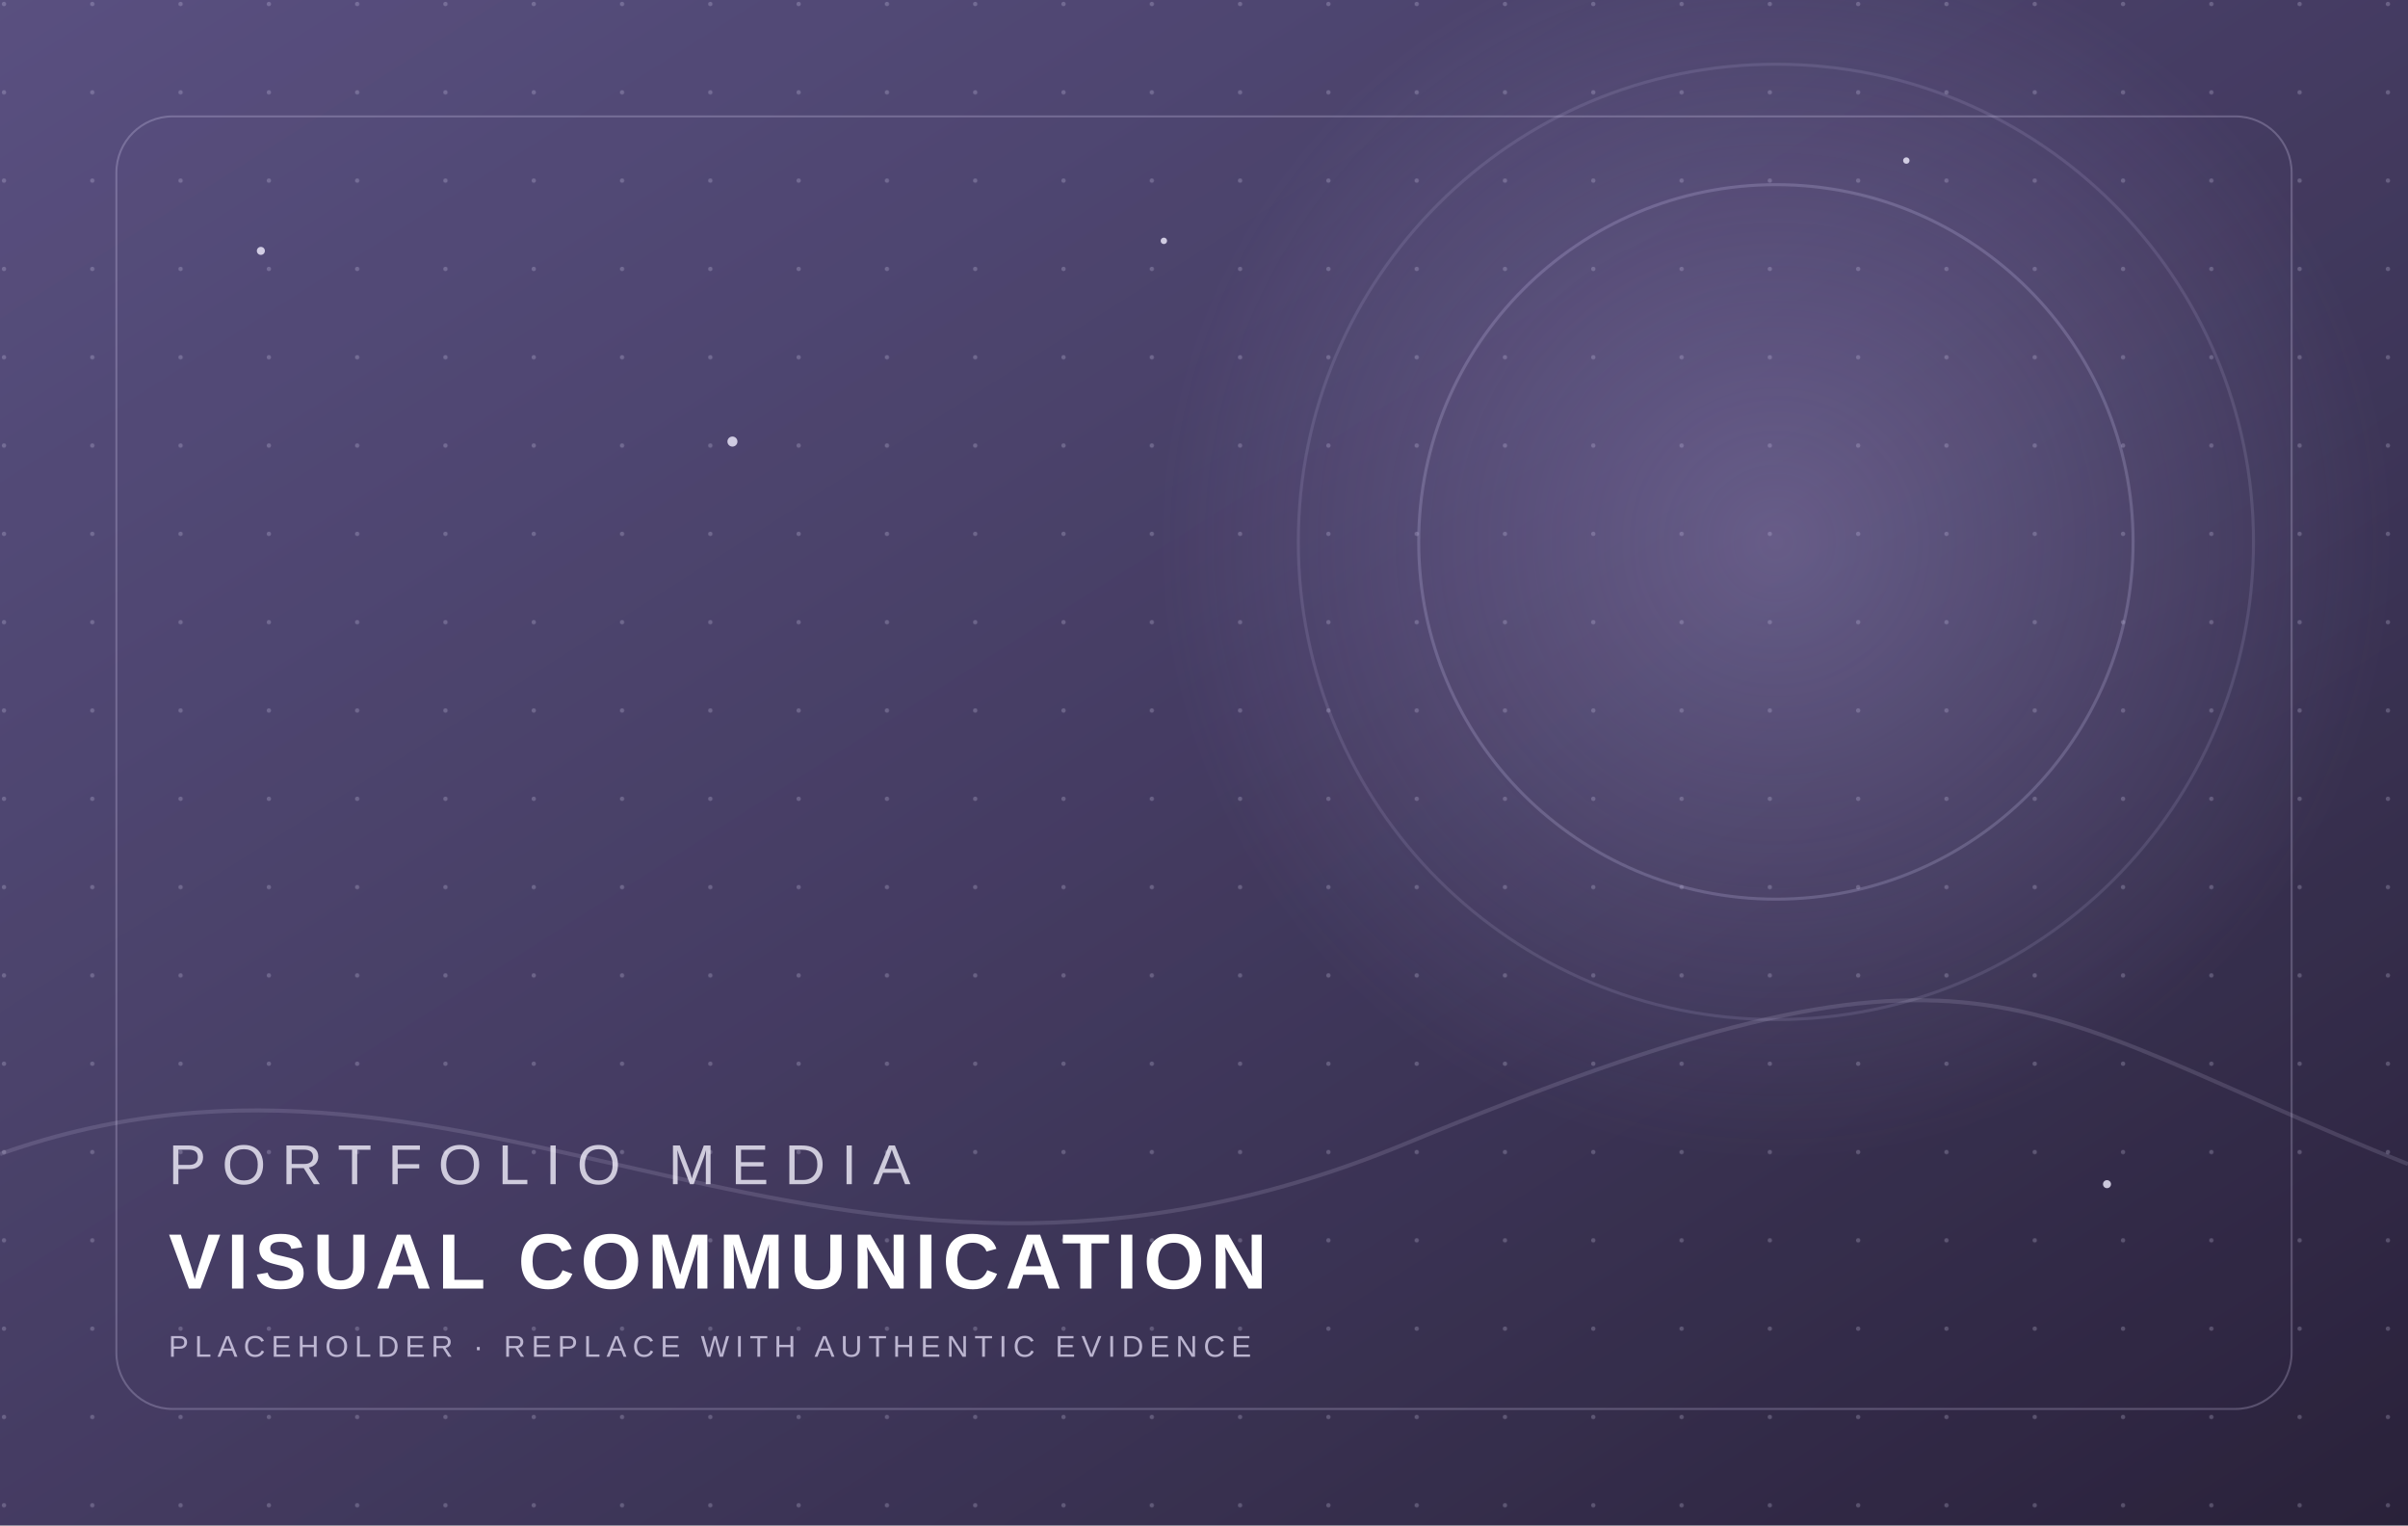
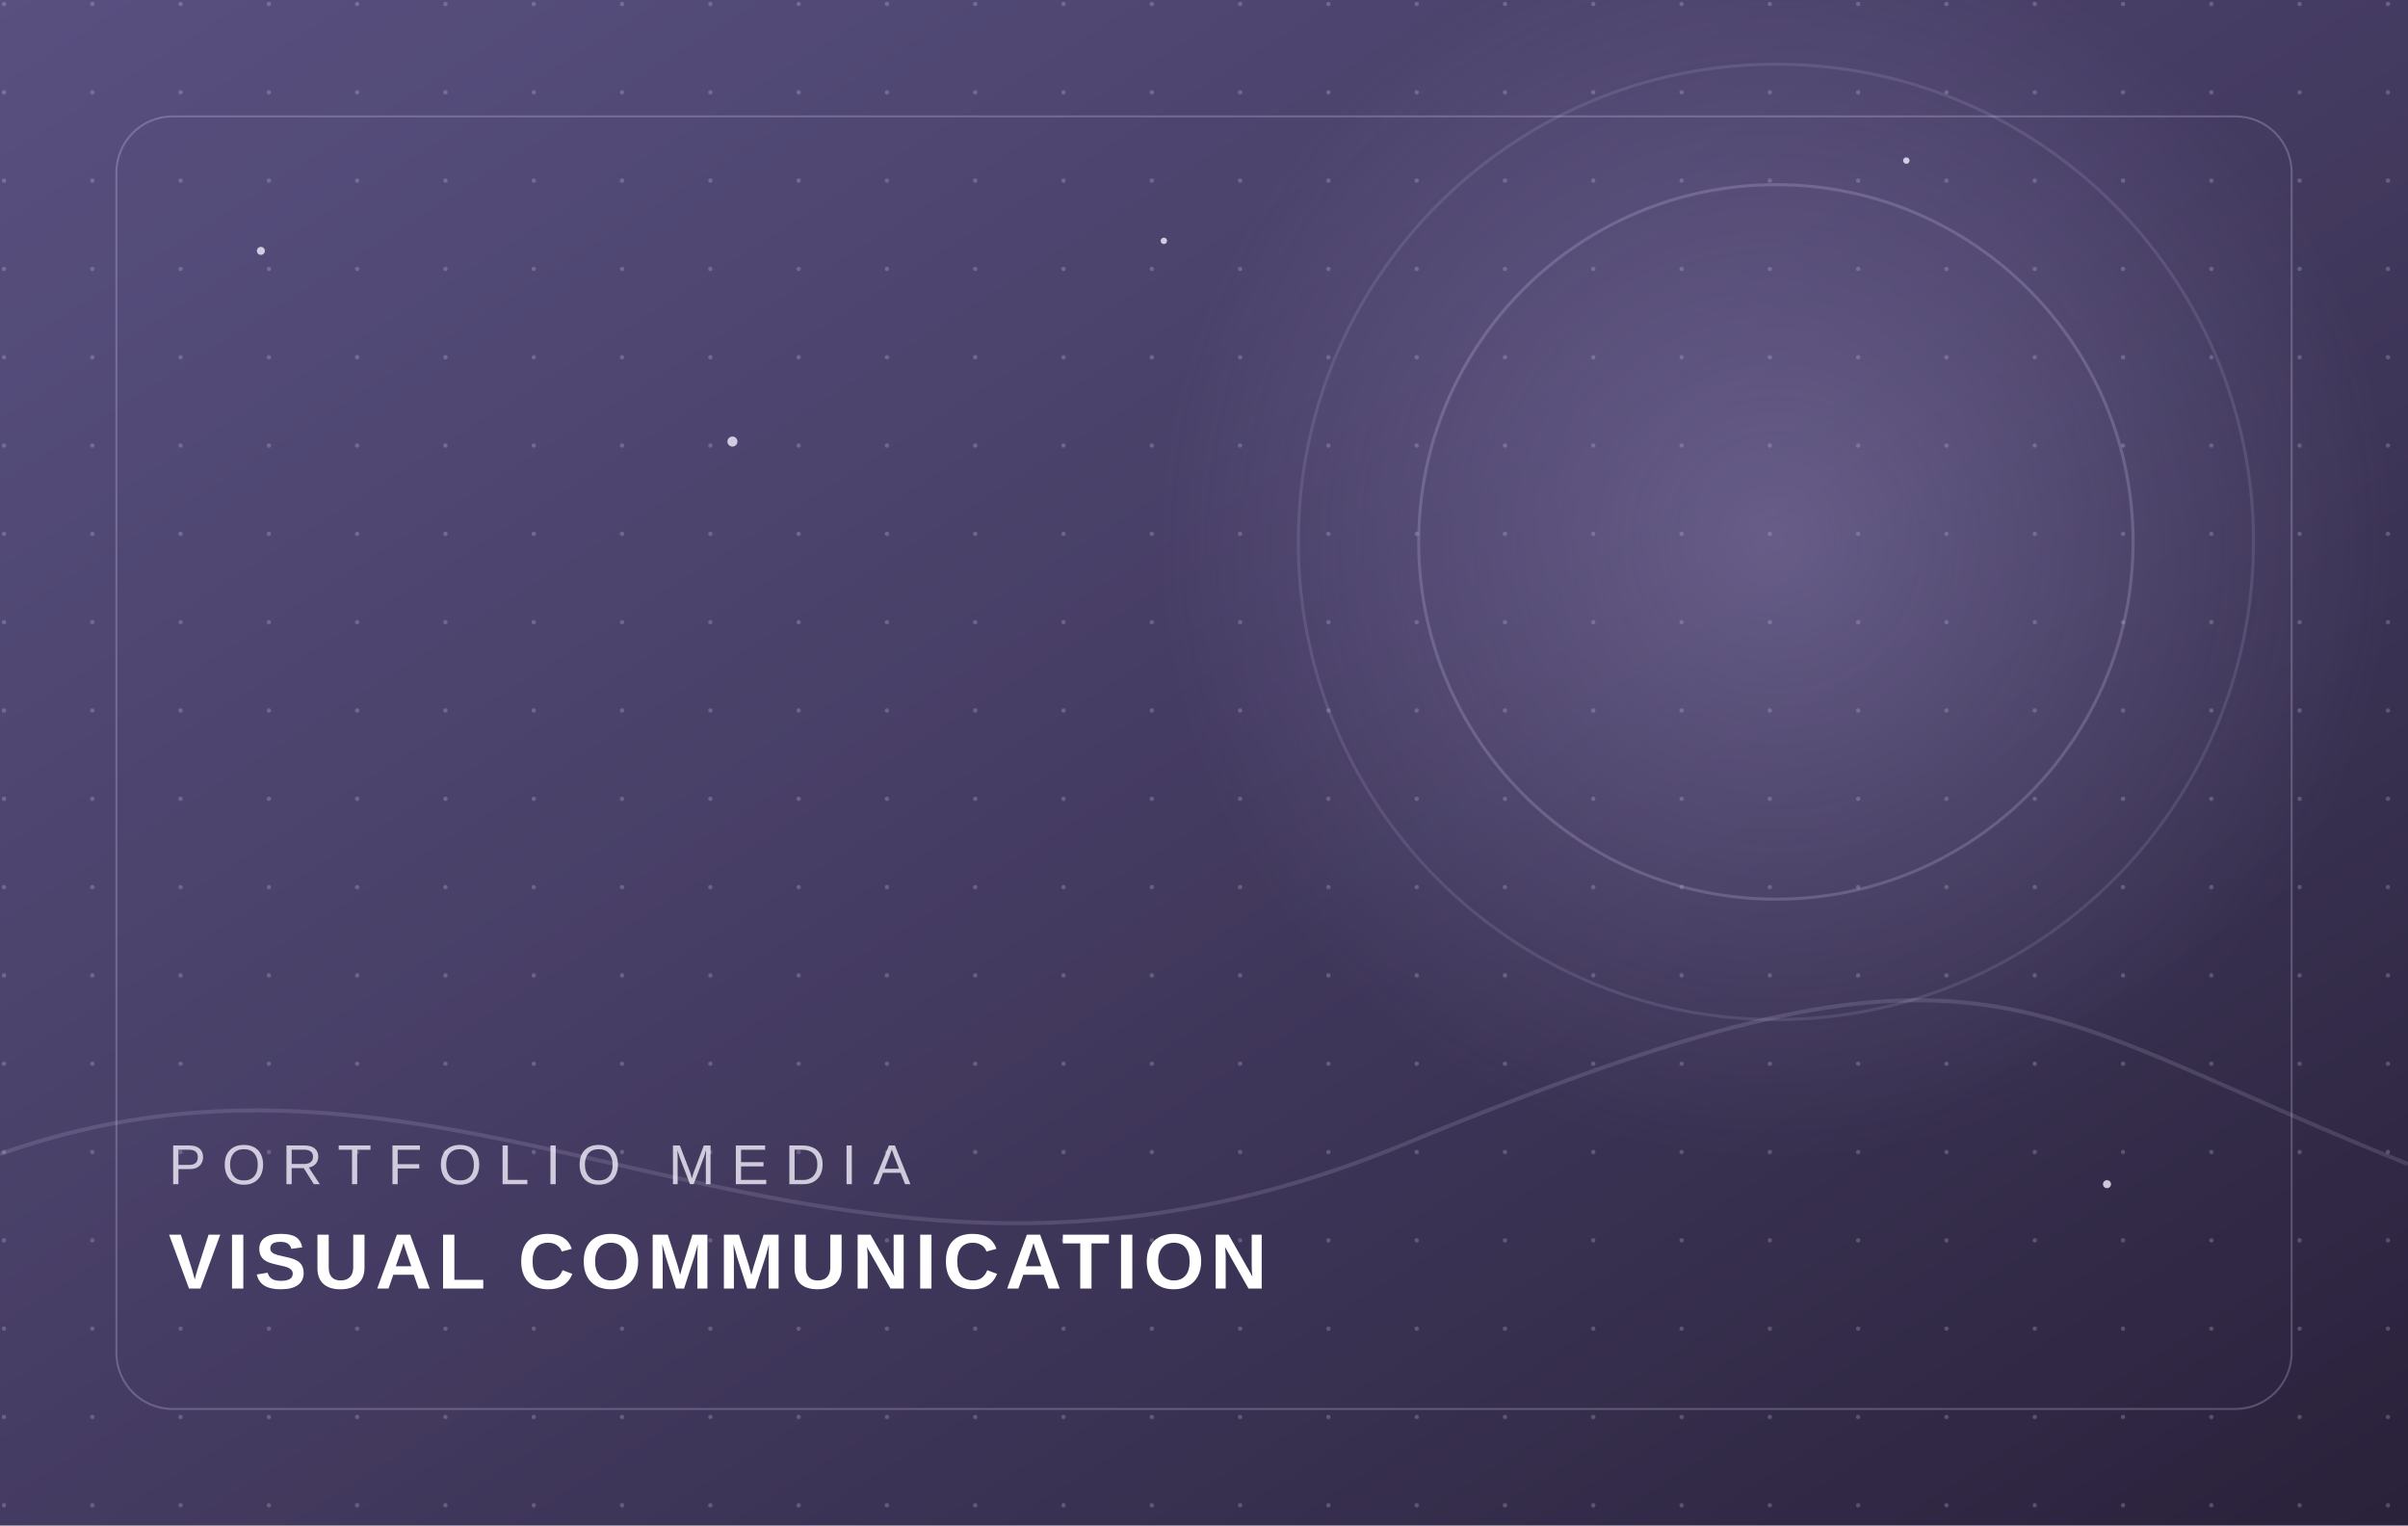
- <svg xmlns="http://www.w3.org/2000/svg" viewBox="0 0 1200 760" role="img" aria-label="Placeholder image for VISUAL COMMUNICATION">
+ <svg xmlns="http://www.w3.org/2000/svg" viewBox="0 0 1200 760" role="img" aria-label="Cover image for VISUAL COMMUNICATION">
  <defs>
    <linearGradient id="g" x1="0" y1="0" x2="1" y2="1">
      <stop offset="0" stop-color="#8E7DC5" stop-opacity=".8" />
      <stop offset="1" stop-color="#322743" />
    </linearGradient>
    <radialGradient id="r">
      <stop offset="0" stop-color="#C5B7F4" stop-opacity=".28" />
      <stop offset="1" stop-color="#C5B7F4" stop-opacity="0" />
    </radialGradient>
    <pattern id="p" width="44" height="44" patternUnits="userSpaceOnUse">
      <circle cx="2" cy="2" r="1.1" fill="#E8E4FF" opacity=".22" />
    </pattern>
  </defs>
  <rect width="1200" height="760" fill="#101221" />
  <rect width="1200" height="760" fill="url(#g)" opacity=".72" />
  <rect width="1200" height="760" fill="url(#p)" />
  <circle cx="885" cy="270" r="310" fill="url(#r)" />
  <circle cx="885" cy="270" r="178" fill="none" stroke="#DCD4FF" stroke-opacity=".20" stroke-width="1.5" />
  <circle cx="885" cy="270" r="238" fill="none" stroke="#DCD4FF" stroke-opacity=".12" stroke-width="1.5" />
  <path d="M0 575 C240 490 410 690 700 570 S1000 500 1200 580" stroke="#E6DEFF" stroke-opacity=".14" stroke-width="2" fill="none" />
  <g fill="#F1EDFF" opacity=".8">
    <circle cx="130" cy="125" r="2" />
    <circle cx="365" cy="220" r="2.5" />
    <circle cx="580" cy="120" r="1.6" />
    <circle cx="1050" cy="590" r="2" />
    <circle cx="950" cy="80" r="1.6" />
  </g>
  <rect x="58" y="58" width="1084" height="644" rx="28" fill="none" stroke="#E5DFFF" stroke-opacity=".24" />
  <text x="84" y="590" fill="#F6F3FF" font-family="Arial, sans-serif" font-size="28" letter-spacing="8" opacity=".78">PORTFOLIO MEDIA</text>
  <text x="84" y="642" fill="#FFFFFF" font-family="Arial, sans-serif" font-weight="700" font-size="39" letter-spacing="3">VISUAL COMMUNICATION</text>
-   <text x="84" y="676" fill="#E3DDF6" font-family="Arial, sans-serif" font-size="15" letter-spacing="3" opacity=".76">PLACEHOLDER · REPLACE WITH AUTHENTIC EVIDENCE</text>
</svg>
